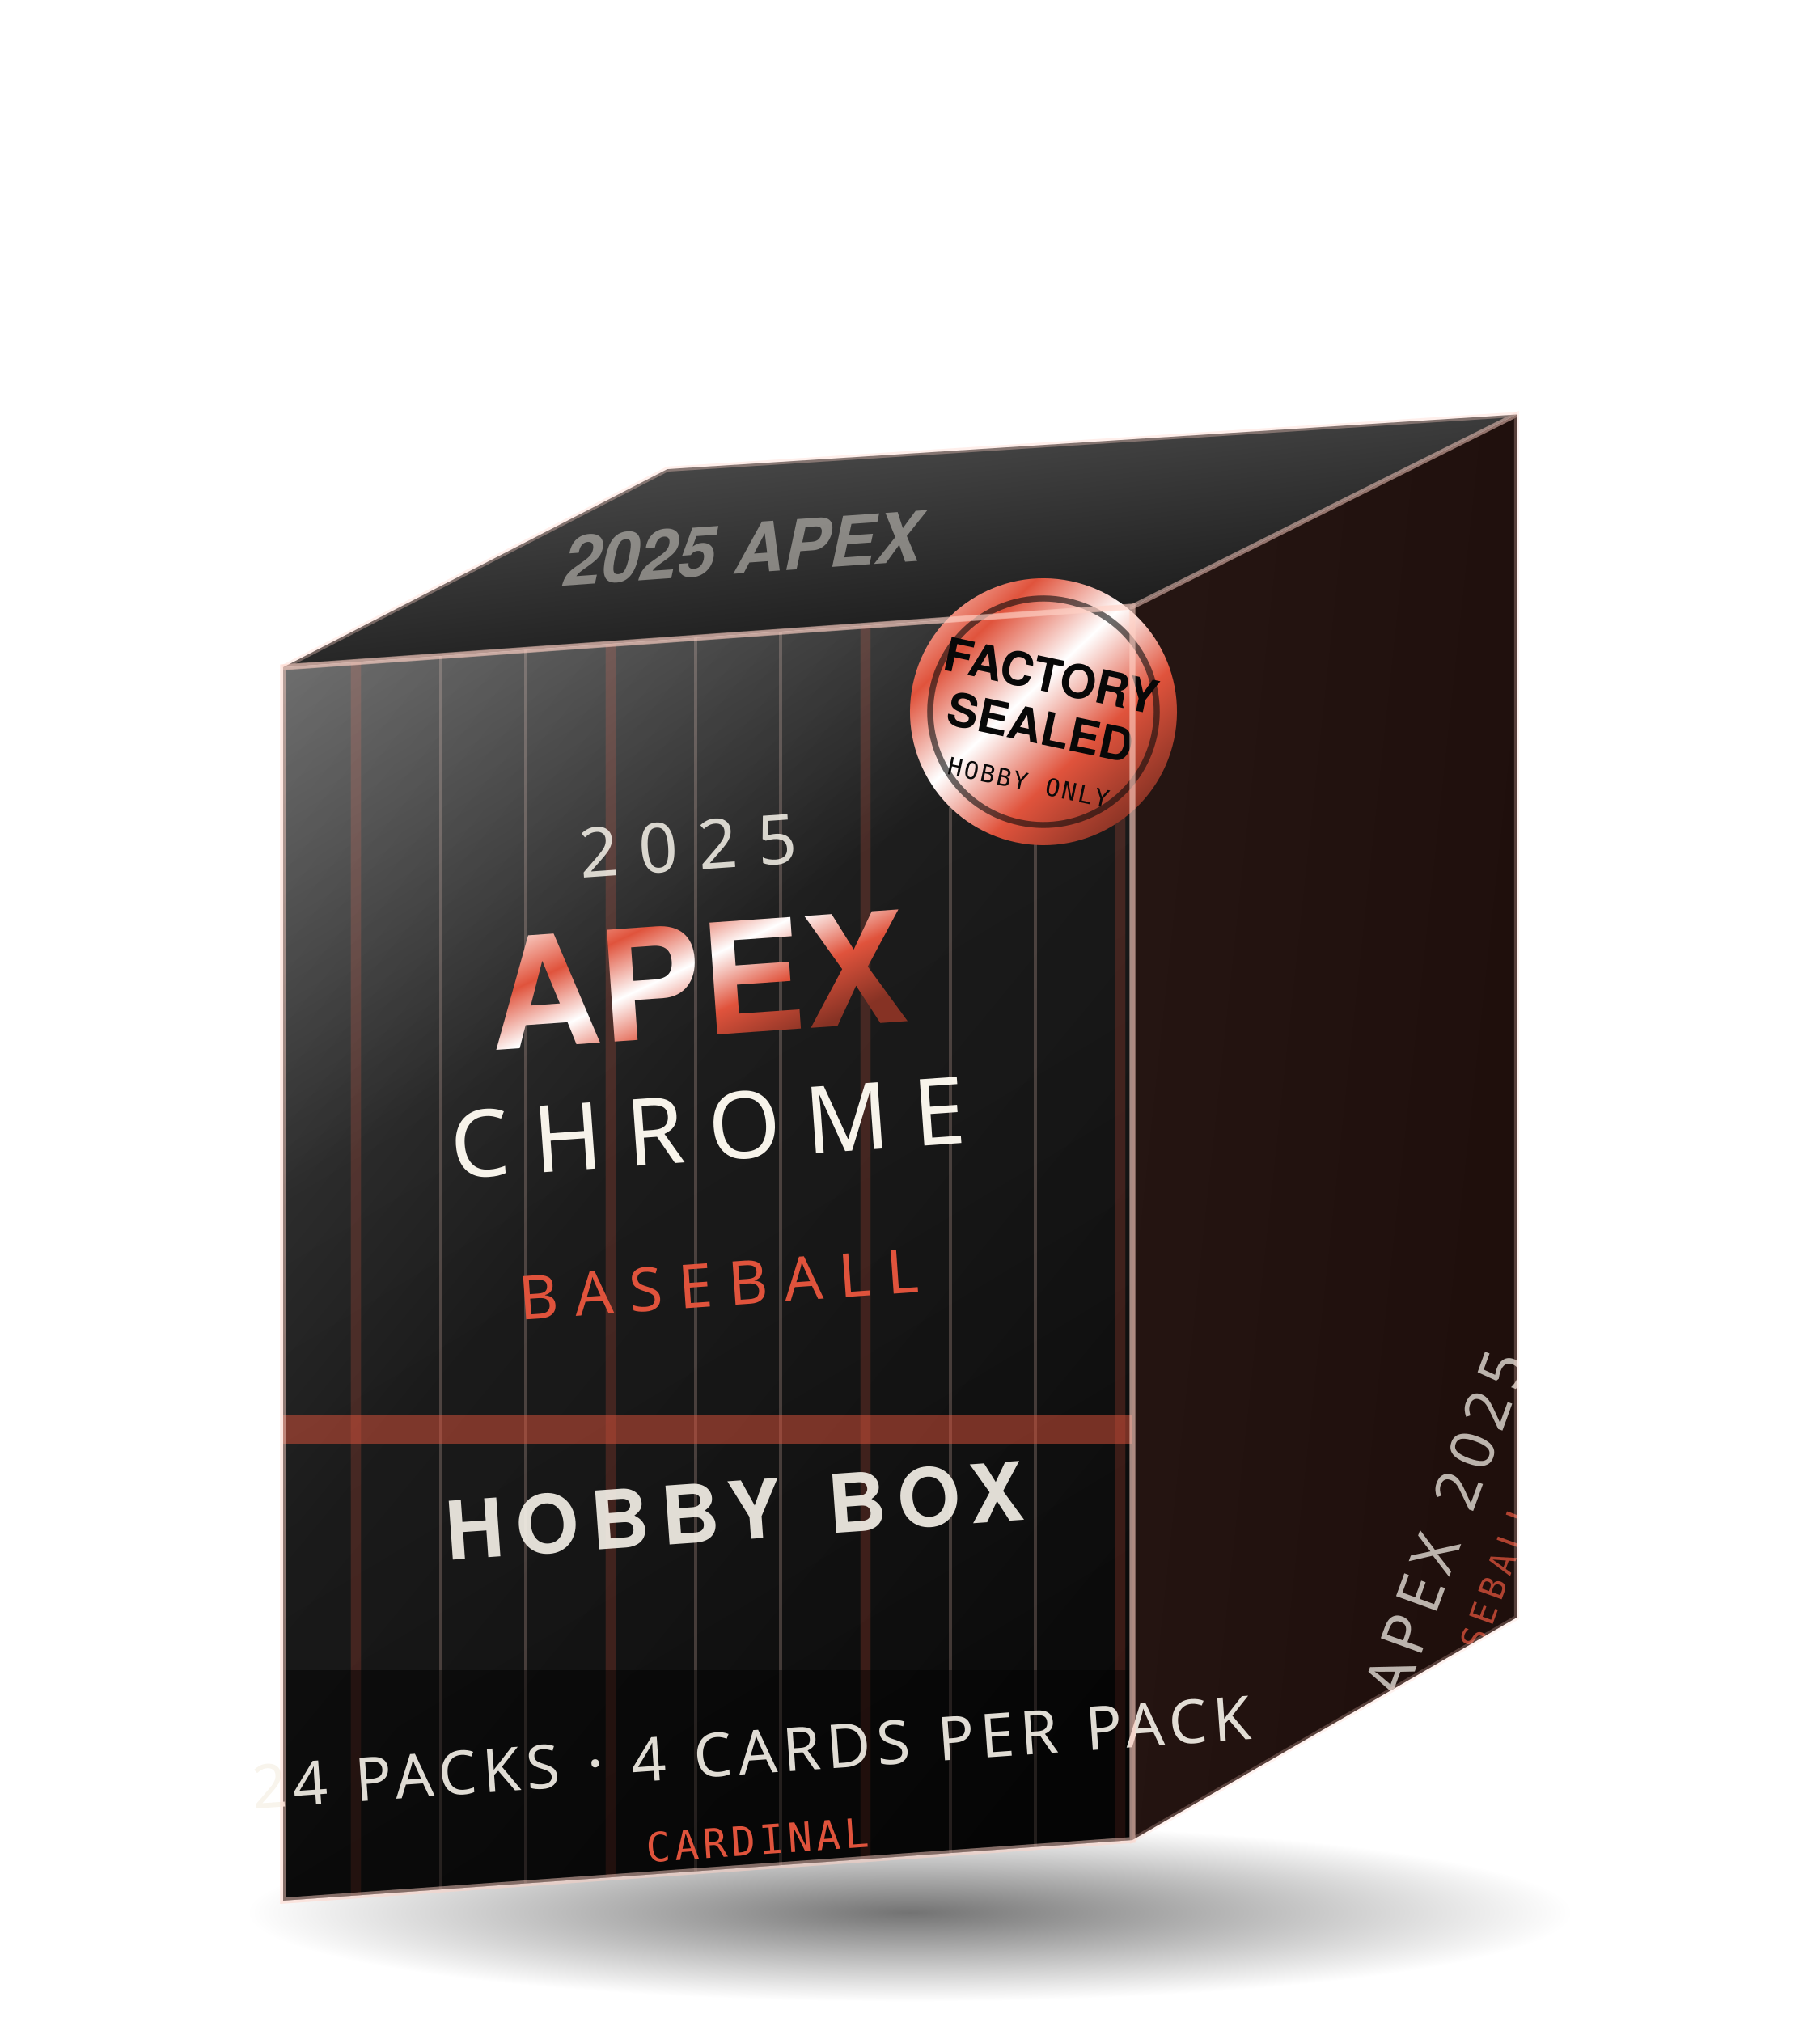
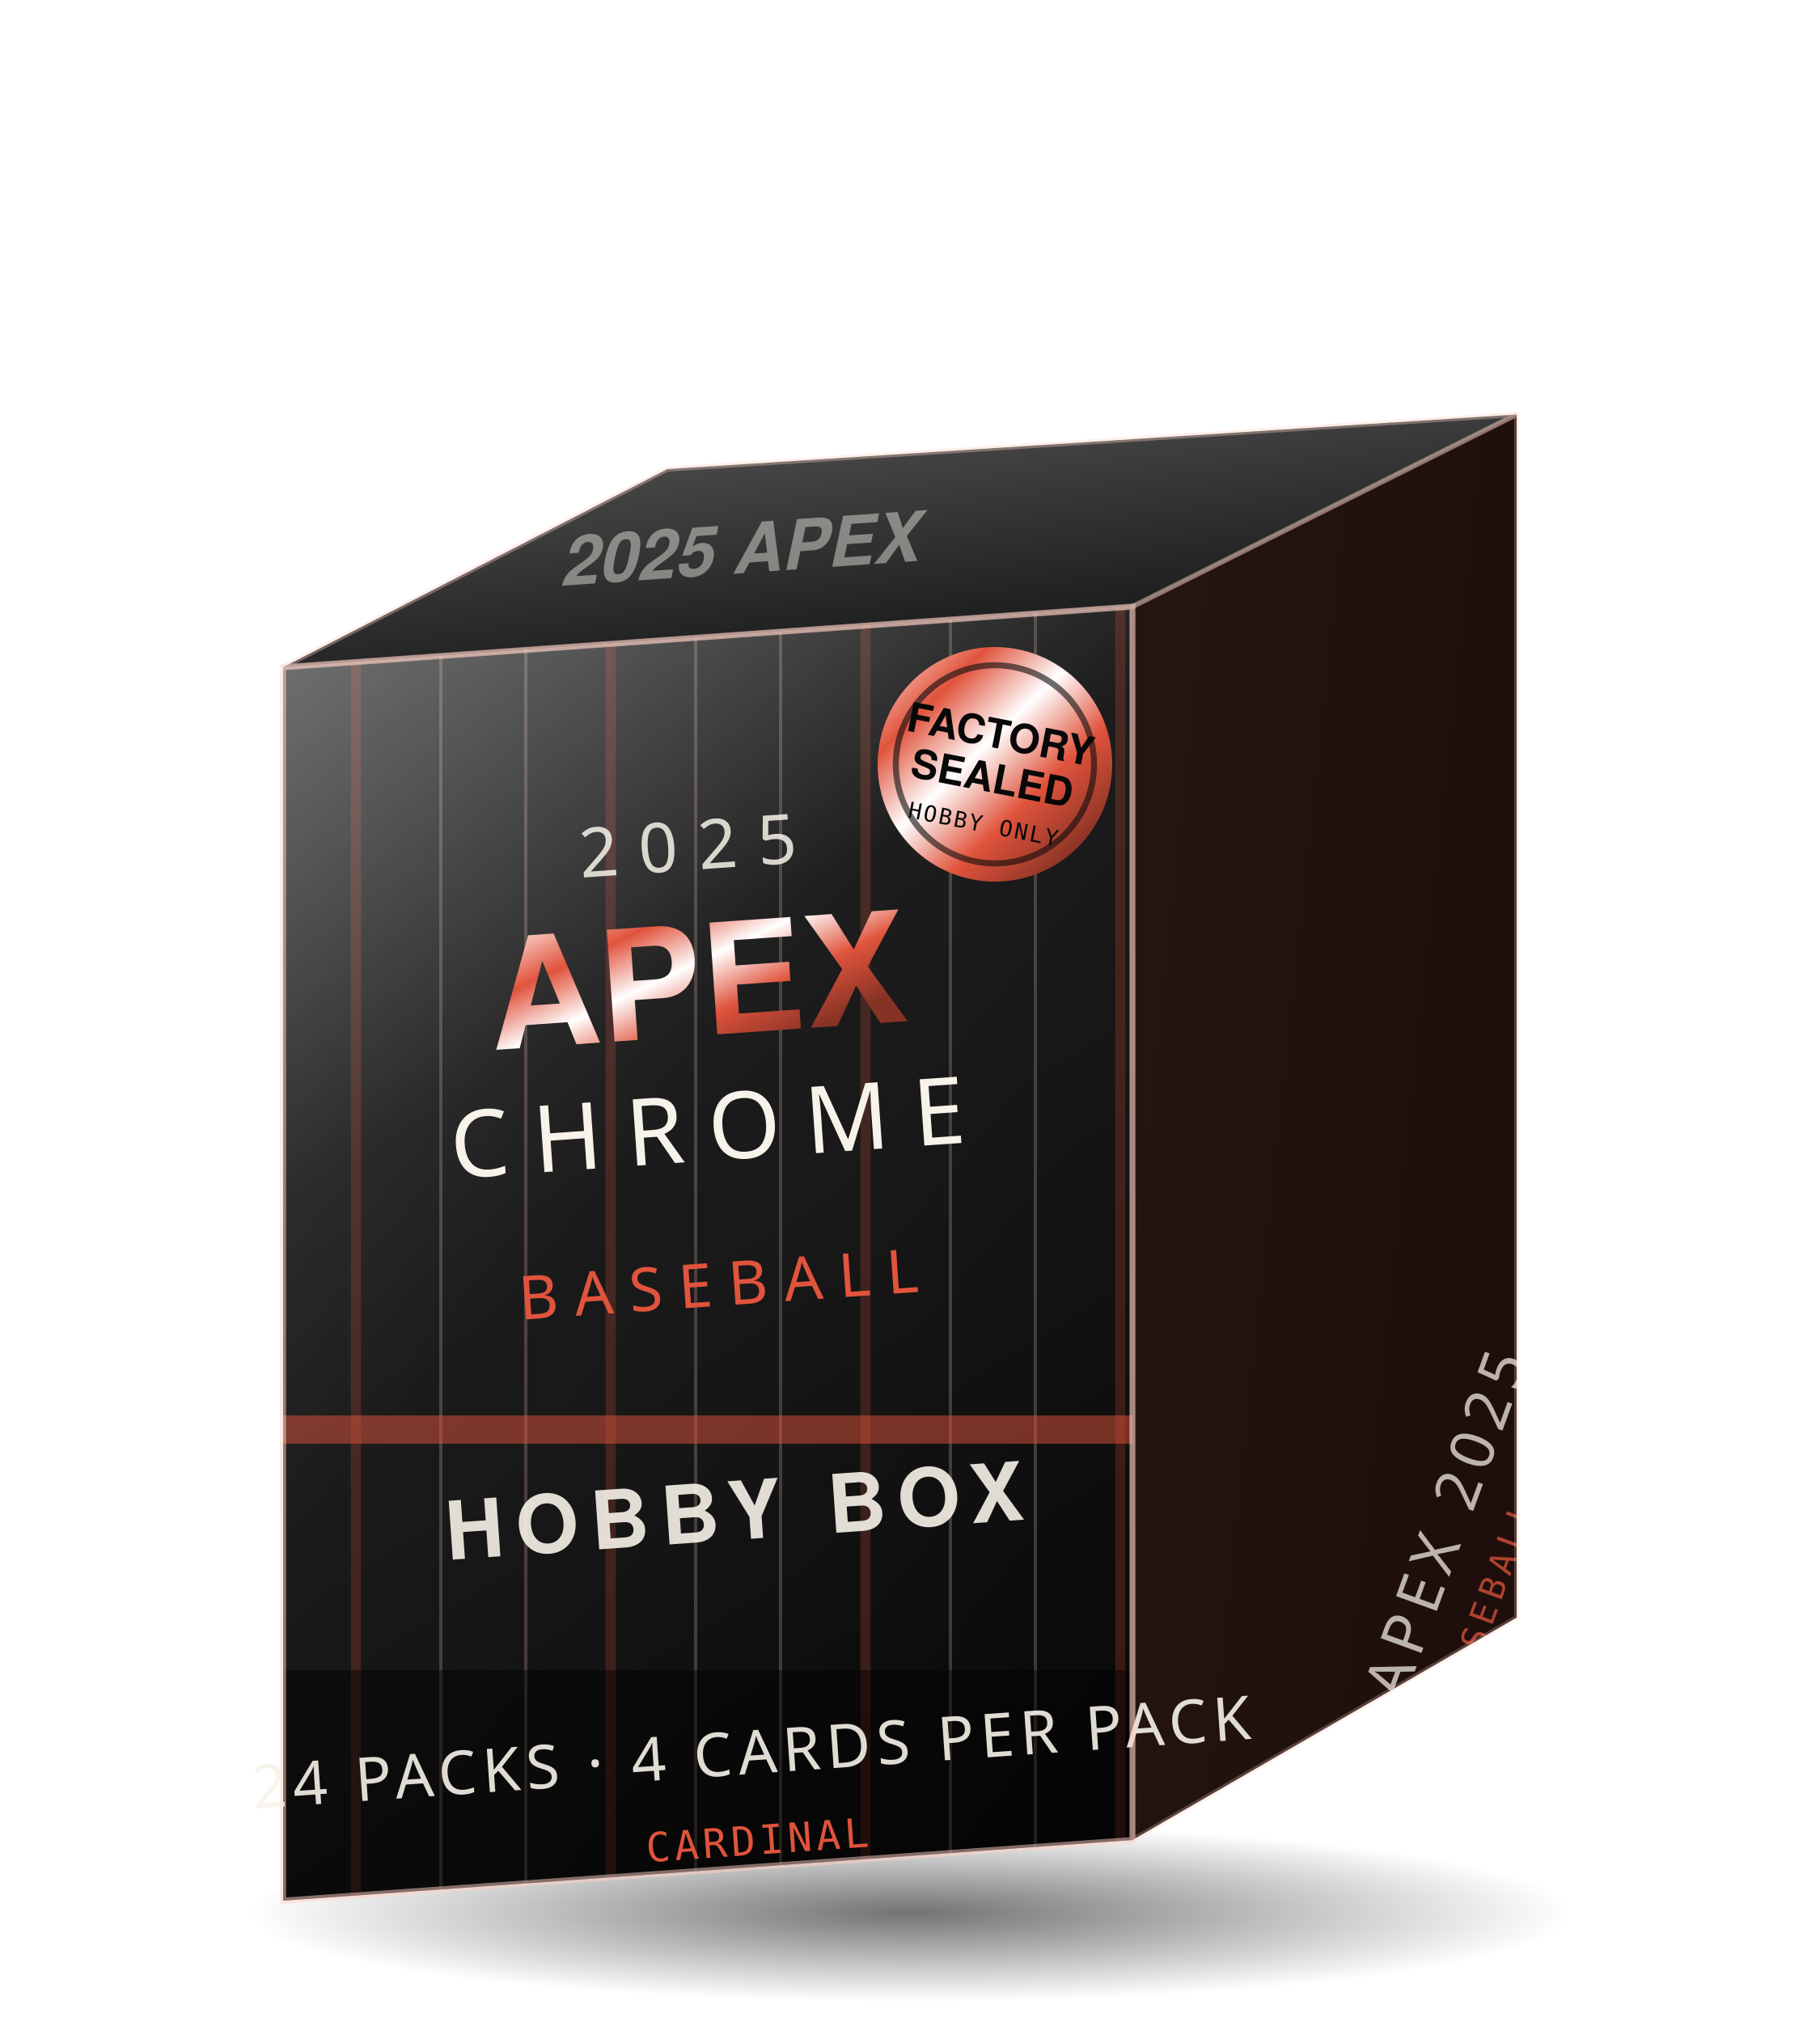
<svg xmlns="http://www.w3.org/2000/svg" viewBox="0 0 900 1000" width="900" height="1000" role="img" data-asset="box-BOX-MLB-CHROME-25">
  <defs>
    <linearGradient id="fBOXMLBCHROME25" x1="0%" y1="0%" x2="80%" y2="100%">
      <stop offset="0%" stop-color="#3a3a3a" />
      <stop offset="46%" stop-color="#141414" />
      <stop offset="100%" stop-color="#0a0a0a" />
    </linearGradient>
    <linearGradient id="tBOXMLBCHROME25" x1="0%" y1="0%" x2="60%" y2="100%">
      <stop offset="0%" stop-color="#5b5b5b" />
      <stop offset="100%" stop-color="#141414" />
    </linearGradient>
    <linearGradient id="sBOXMLBCHROME25" x1="0%" y1="0%" x2="100%" y2="40%">
      <stop offset="0%" stop-color="#0d0d0d" />
      <stop offset="100%" stop-color="#060606" />
    </linearGradient>
    <linearGradient id="mBOXMLBCHROME25" x1="0%" y1="0%" x2="100%" y2="70%">
      <stop offset="0%" stop-color="#ffe9e3" />
      <stop offset="26%" stop-color="#E0533C" />
      <stop offset="50%" stop-color="#FFFFFF" />
      <stop offset="74%" stop-color="#E0533C" />
      <stop offset="100%" stop-color="#863224" />
    </linearGradient>
    <linearGradient id="glBOXMLBCHROME25" x1="0%" y1="0%" x2="40%" y2="100%">
      <stop offset="0%" stop-color="#FFFFFF" stop-opacity="0.3" />
      <stop offset="40%" stop-color="#FFFFFF" stop-opacity="0.04" />
      <stop offset="100%" stop-color="#FFFFFF" stop-opacity="0" />
    </linearGradient>
    <radialGradient id="shBOXMLBCHROME25" cx="50%" cy="50%" r="50%">
      <stop offset="0%" stop-color="#000000" stop-opacity="0.55" />
      <stop offset="100%" stop-color="#000000" stop-opacity="0" />
    </radialGradient>
    <clipPath id="cfBOXMLBCHROME25">
      <polygon points="140,330 560,300 560,910 140,940" />
    </clipPath>
    <clipPath id="csBOXMLBCHROME25">
      <polygon points="560,300 750,205 750,800 560,910" />
    </clipPath>
  </defs>
  <ellipse cx="450" cy="946" rx="330" ry="44" fill="url(#shBOXMLBCHROME25)" />
  <polygon points="140,330 330,232 750,205 560,300" fill="url(#tBOXMLBCHROME25)" />
  <g opacity="0.55">
    <text x="445" y="278" font-family="'Archivo Black','Helvetica Neue',Impact,'Arial Narrow',sans-serif" font-size="34" font-weight="900" fill="#F7F3EA" text-anchor="middle" transform="rotate(-4 445 278) skewX(-16)" opacity="0.8">2025 APEX</text>
  </g>
  <polygon points="560,300 750,205 750,800 560,910" fill="url(#sBOXMLBCHROME25)" />
  <g clip-path="url(#csBOXMLBCHROME25)">
    <rect x="560" y="200" width="200" height="720" fill="#E0533C" opacity="0.12" />
    <text x="0" y="0" font-family="'Bebas Neue','Oswald','Arial Narrow',Impact,sans-serif" font-size="30" fill="#F7F3EA" opacity="0.72" letter-spacing="4" transform="translate(694,842) rotate(-70)">APEX 2025</text>
    <text x="0" y="0" font-family="'JetBrains Mono','SF Mono',Menlo,monospace" font-size="17" fill="#E0533C" opacity="0.75" letter-spacing="3" transform="translate(724,842) rotate(-70)">BASEBALL HOBBY</text>
  </g>
  <polygon points="140,330 560,300 560,910 140,940" fill="url(#fBOXMLBCHROME25)" />
  <g clip-path="url(#cfBOXMLBCHROME25)">
    <path d="M50,240V980" stroke="#E0533C" stroke-width="5" opacity="0.22" />
    <path d="M92,240V980" stroke="#FFD2C6" stroke-width="1.6" opacity="0.22" />
    <path d="M134,240V980" stroke="#FFD2C6" stroke-width="1.6" opacity="0.22" />
    <path d="M176,240V980" stroke="#E0533C" stroke-width="5" opacity="0.22" />
    <path d="M218,240V980" stroke="#FFD2C6" stroke-width="1.6" opacity="0.22" />
    <path d="M260,240V980" stroke="#FFD2C6" stroke-width="1.6" opacity="0.22" />
    <path d="M302,240V980" stroke="#E0533C" stroke-width="5" opacity="0.22" />
    <path d="M344,240V980" stroke="#FFD2C6" stroke-width="1.6" opacity="0.22" />
    <path d="M386,240V980" stroke="#FFD2C6" stroke-width="1.6" opacity="0.22" />
    <path d="M428,240V980" stroke="#E0533C" stroke-width="5" opacity="0.22" />
    <path d="M470,240V980" stroke="#FFD2C6" stroke-width="1.6" opacity="0.22" />
    <path d="M512,240V980" stroke="#FFD2C6" stroke-width="1.6" opacity="0.22" />
    <path d="M554,240V980" stroke="#E0533C" stroke-width="5" opacity="0.22" />
    <path d="M596,240V980" stroke="#FFD2C6" stroke-width="1.6" opacity="0.22" />
    <path d="M638,240V980" stroke="#FFD2C6" stroke-width="1.6" opacity="0.22" />
    <path d="M680,240V980" stroke="#E0533C" stroke-width="5" opacity="0.22" />
    <polygon points="140,330 560,300 560,910 140,940" fill="url(#glBOXMLBCHROME25)" />
    <path d="M140,700h420v14H140Z" fill="#E0533C" opacity="0.5" />
    <rect x="140" y="826" width="420" height="120" fill="#000000" opacity="0.45" />
  </g>
  <g transform="rotate(-4 350 560)">
    <text x="350" y="430" font-family="'Bebas Neue','Oswald','Arial Narrow',Impact,sans-serif" font-size="34" fill="#F7F3EA" text-anchor="middle" letter-spacing="10" opacity="0.85">2025</text>
    <text x="350" y="512" font-family="'Archivo Black','Helvetica Neue',Impact,'Arial Narrow',sans-serif" font-size="76" font-weight="900" fill="url(#mBOXMLBCHROME25)" text-anchor="middle">APEX</text>
    <text x="350" y="574" font-family="'Bebas Neue','Oswald','Arial Narrow',Impact,sans-serif" font-size="46" fill="#F7F3EA" text-anchor="middle" letter-spacing="12">CHROME</text>
    <text x="350" y="646" font-family="'Bebas Neue','Oswald','Arial Narrow',Impact,sans-serif" font-size="30" fill="#E0533C" text-anchor="middle" letter-spacing="8">BASEBALL</text>
    <text x="350" y="762" font-family="'Archivo Black','Helvetica Neue',Impact,'Arial Narrow',sans-serif" font-size="40" font-weight="900" fill="#F7F3EA" text-anchor="middle" letter-spacing="6" opacity="0.9">HOBBY BOX</text>
    <text x="350" y="878" font-family="'Bebas Neue','Oswald','Arial Narrow',Impact,sans-serif" font-size="30" fill="#F7F3EA" text-anchor="middle" letter-spacing="3" opacity="0.9">24 PACKS · 4 CARDS PER PACK</text>
    <text x="350" y="918" font-family="'JetBrains Mono','SF Mono',Menlo,monospace" font-size="20" fill="#E0533C" text-anchor="middle" letter-spacing="2">CARDINAL</text>
  </g>
-   <g transform="translate(516,352) rotate(12)">
-     <circle r="66" fill="url(#mBOXMLBCHROME25)" />
-     <circle r="56" fill="none" stroke="#0c0c0c" stroke-width="3" opacity="0.6" />
-     <text y="-10" font-family="'Archivo Black','Helvetica Neue',Impact,'Arial Narrow',sans-serif" font-size="23" font-weight="900" fill="#080808" text-anchor="middle">FACTORY</text>
-     <text y="16" font-family="'Archivo Black','Helvetica Neue',Impact,'Arial Narrow',sans-serif" font-size="23" font-weight="900" fill="#080808" text-anchor="middle">SEALED</text>
-     <text y="40" font-family="'JetBrains Mono','SF Mono',Menlo,monospace" font-size="12" fill="#0a0a0a" text-anchor="middle" letter-spacing="1">HOBBY ONLY</text>
+   <g transform="translate(492,378) rotate(11)">
+     <circle r="58" fill="url(#mBOXMLBCHROME25)" />
+     <circle r="49" fill="none" stroke="#0c0c0c" stroke-width="3" opacity="0.6" />
+     <text y="-8" font-family="'Archivo Black','Helvetica Neue',Impact,'Arial Narrow',sans-serif" font-size="20" font-weight="900" fill="#080808" text-anchor="middle">FACTORY</text>
+     <text y="14" font-family="'Archivo Black','Helvetica Neue',Impact,'Arial Narrow',sans-serif" font-size="20" font-weight="900" fill="#080808" text-anchor="middle">SEALED</text>
+     <text y="34" font-family="'JetBrains Mono','SF Mono',Menlo,monospace" font-size="11" fill="#0a0a0a" text-anchor="middle" letter-spacing="1">HOBBY ONLY</text>
  </g>
  <polygon points="140,330 560,300 560,910 140,940" fill="none" stroke="rgba(255,210,198,0.5)" stroke-width="3" />
  <polygon points="140,330 330,232 750,205 560,300" fill="none" stroke="rgba(255,210,198,0.35)" stroke-width="2.5" />
  <polygon points="560,300 750,205 750,800 560,910" fill="none" stroke="rgba(255,210,198,0.25)" stroke-width="2.5" />
</svg>
